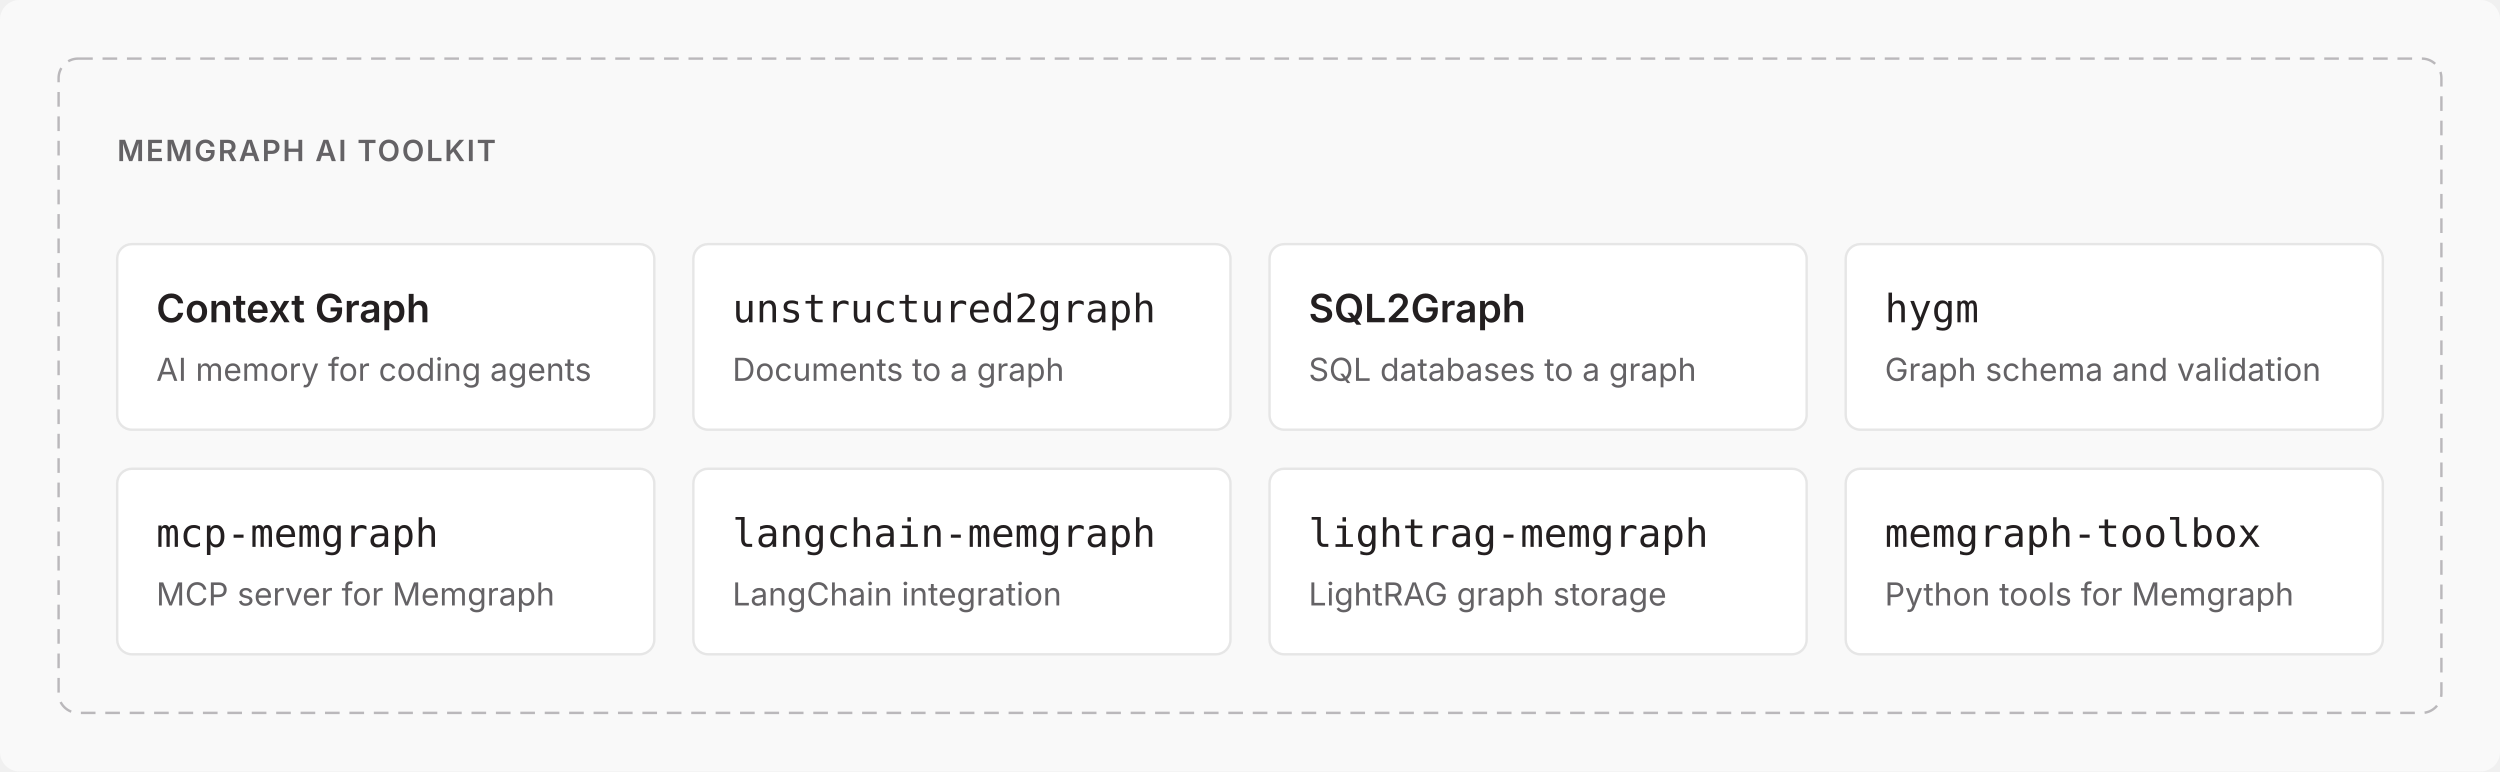
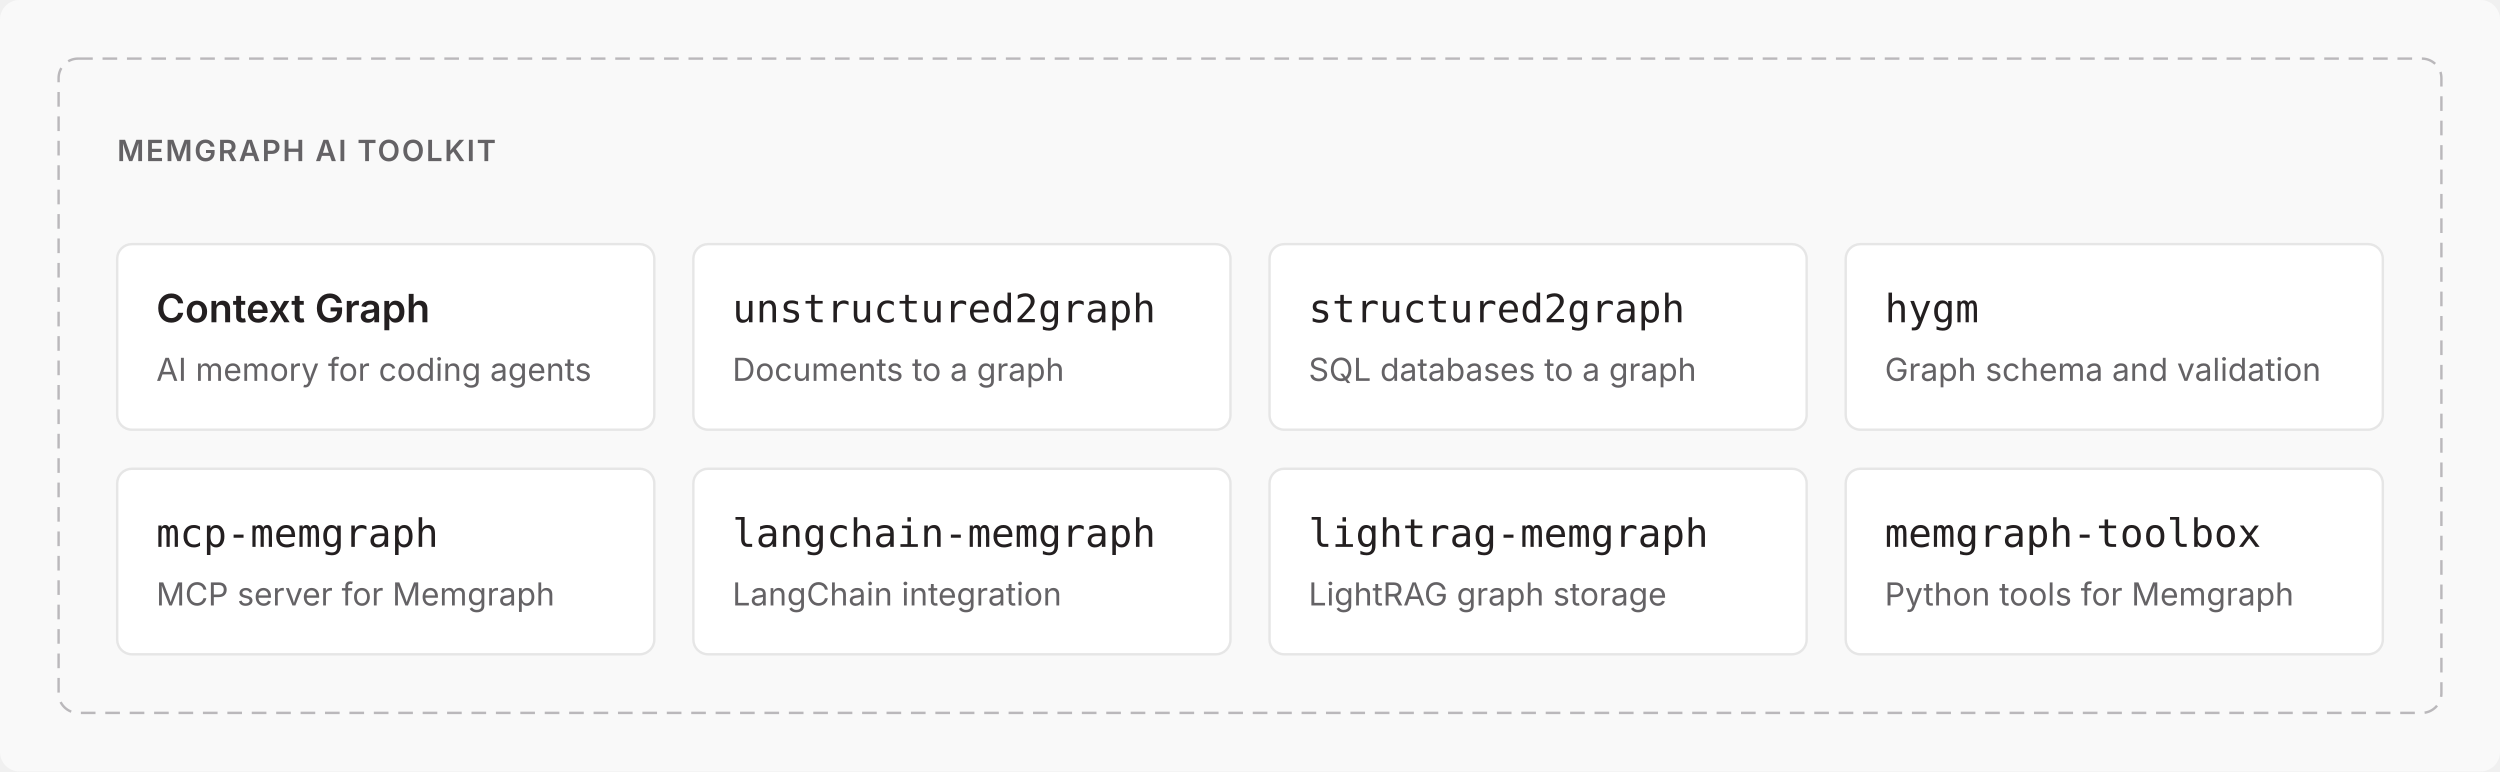
<svg xmlns="http://www.w3.org/2000/svg" width="1024" height="316" viewBox="0 0 1024 316" font-family="'Inter Tight', Inter, Arial, sans-serif" role="img" aria-labelledby="title desc">
  <rect x="0" y="0" width="1024" height="316" rx="8" fill="#F9F9F9" />
  <rect x="24" y="24" width="976" height="268" rx="8" fill="none" stroke="#BAB8BB" stroke-dasharray="6 4" />
  <text x="48" y="66" font-size="12" font-weight="600" letter-spacing="0.72" fill="#646265">MEMGRAPH AI TOOLKIT</text>
  <rect x="48" y="100" width="220" height="76" rx="6" fill="#FFFFFF" stroke="#E6E6E6" />
  <text x="64" y="132" font-size="16" font-weight="600" fill="#231F20">Context Graph</text>
  <text x="64" y="156" font-size="13" fill="#646265">AI memory for coding agents</text>
  <rect x="284" y="100" width="220" height="76" rx="6" fill="#FFFFFF" stroke="#E6E6E6" />
  <text x="300" y="132" font-family="'Ubuntu Mono', Consolas, monospace" font-size="16" fill="#231F20">unstructured2graph</text>
  <text x="300" y="156" font-size="13" fill="#646265">Documents to a graph</text>
  <rect x="520" y="100" width="220" height="76" rx="6" fill="#FFFFFF" stroke="#E6E6E6" />
-   <text x="536" y="132" font-size="16" font-weight="600" fill="#231F20">SQL2Graph</text>
+   <text x="536" y="132" font-family="'Ubuntu Mono', Consolas, monospace" font-size="16" fill="#231F20">structured2graph</text>
  <text x="536" y="156" font-size="13" fill="#646265">SQL databases to a graph</text>
  <rect x="756" y="100" width="220" height="76" rx="6" fill="#FFFFFF" stroke="#E6E6E6" />
  <text x="772" y="132" font-family="'Ubuntu Mono', Consolas, monospace" font-size="16" fill="#231F20">hygm</text>
  <text x="772" y="156" font-size="13" fill="#646265">Graph schema and validation</text>
  <rect x="48" y="192" width="220" height="76" rx="6" fill="#FFFFFF" stroke="#E6E6E6" />
  <text x="64" y="224" font-family="'Ubuntu Mono', Consolas, monospace" font-size="16" fill="#231F20">mcp-memgraph</text>
  <text x="64" y="248" font-size="13" fill="#646265">MCP server for Memgraph</text>
  <rect x="284" y="192" width="220" height="76" rx="6" fill="#FFFFFF" stroke="#E6E6E6" />
  <text x="300" y="224" font-family="'Ubuntu Mono', Consolas, monospace" font-size="16" fill="#231F20">langchain-memgraph</text>
  <text x="300" y="248" font-size="13" fill="#646265">LangChain integration</text>
  <rect x="520" y="192" width="220" height="76" rx="6" fill="#FFFFFF" stroke="#E6E6E6" />
  <text x="536" y="224" font-family="'Ubuntu Mono', Consolas, monospace" font-size="16" fill="#231F20">lightrag-memgraph</text>
  <text x="536" y="248" font-size="13" fill="#646265">LightRAG graph storage</text>
  <rect x="756" y="192" width="220" height="76" rx="6" fill="#FFFFFF" stroke="#E6E6E6" />
  <text x="772" y="224" font-family="'Ubuntu Mono', Consolas, monospace" font-size="16" fill="#231F20">memgraph-toolbox</text>
  <text x="772" y="248" font-size="13" fill="#646265">Python tools for Memgraph</text>
</svg>
